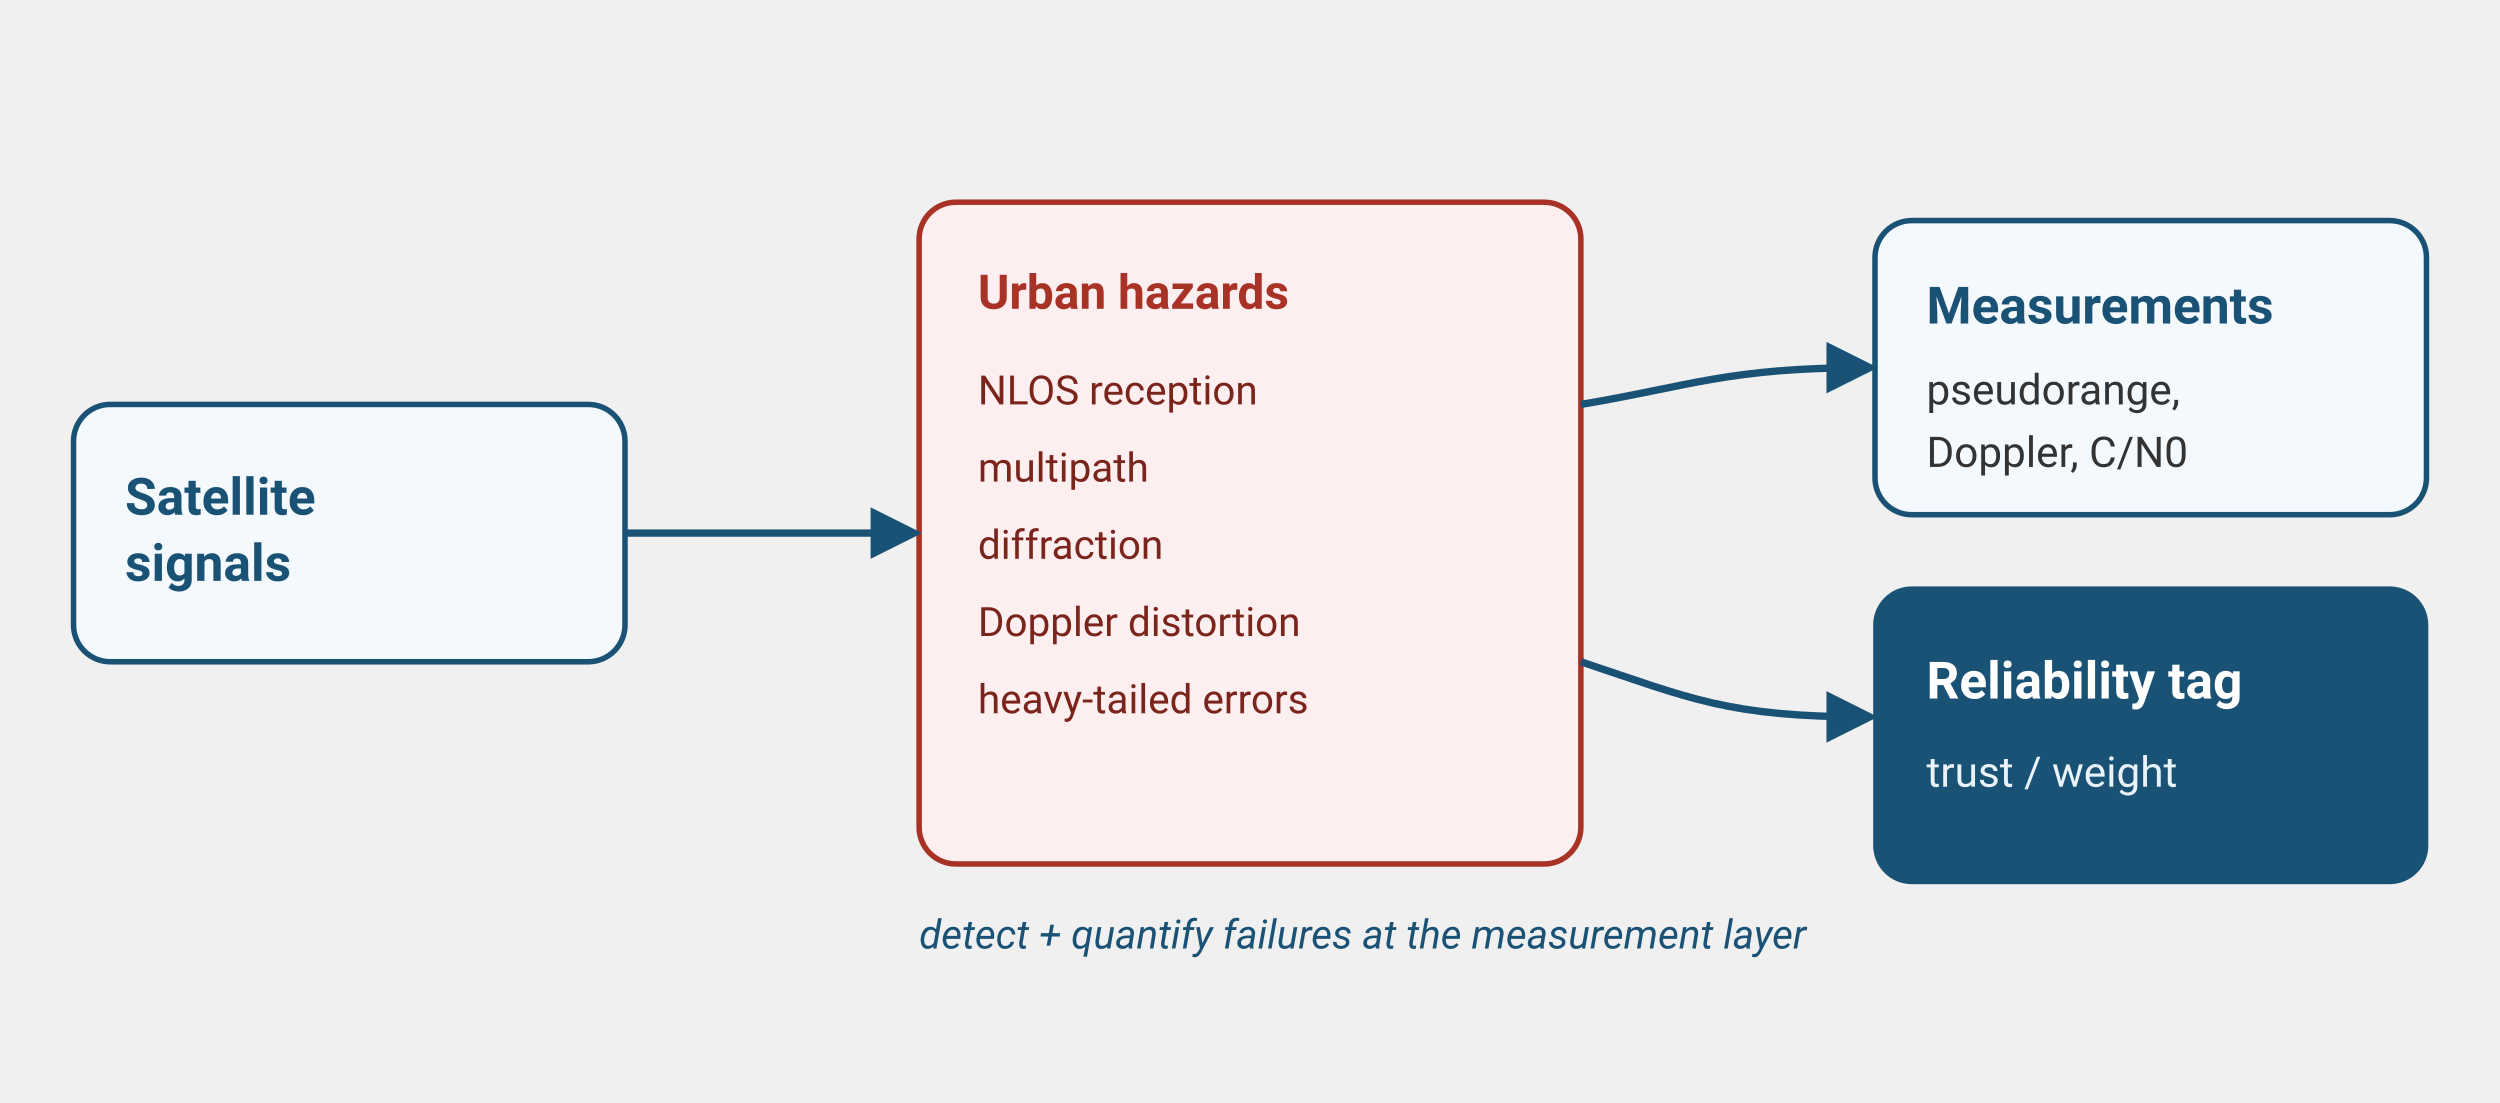
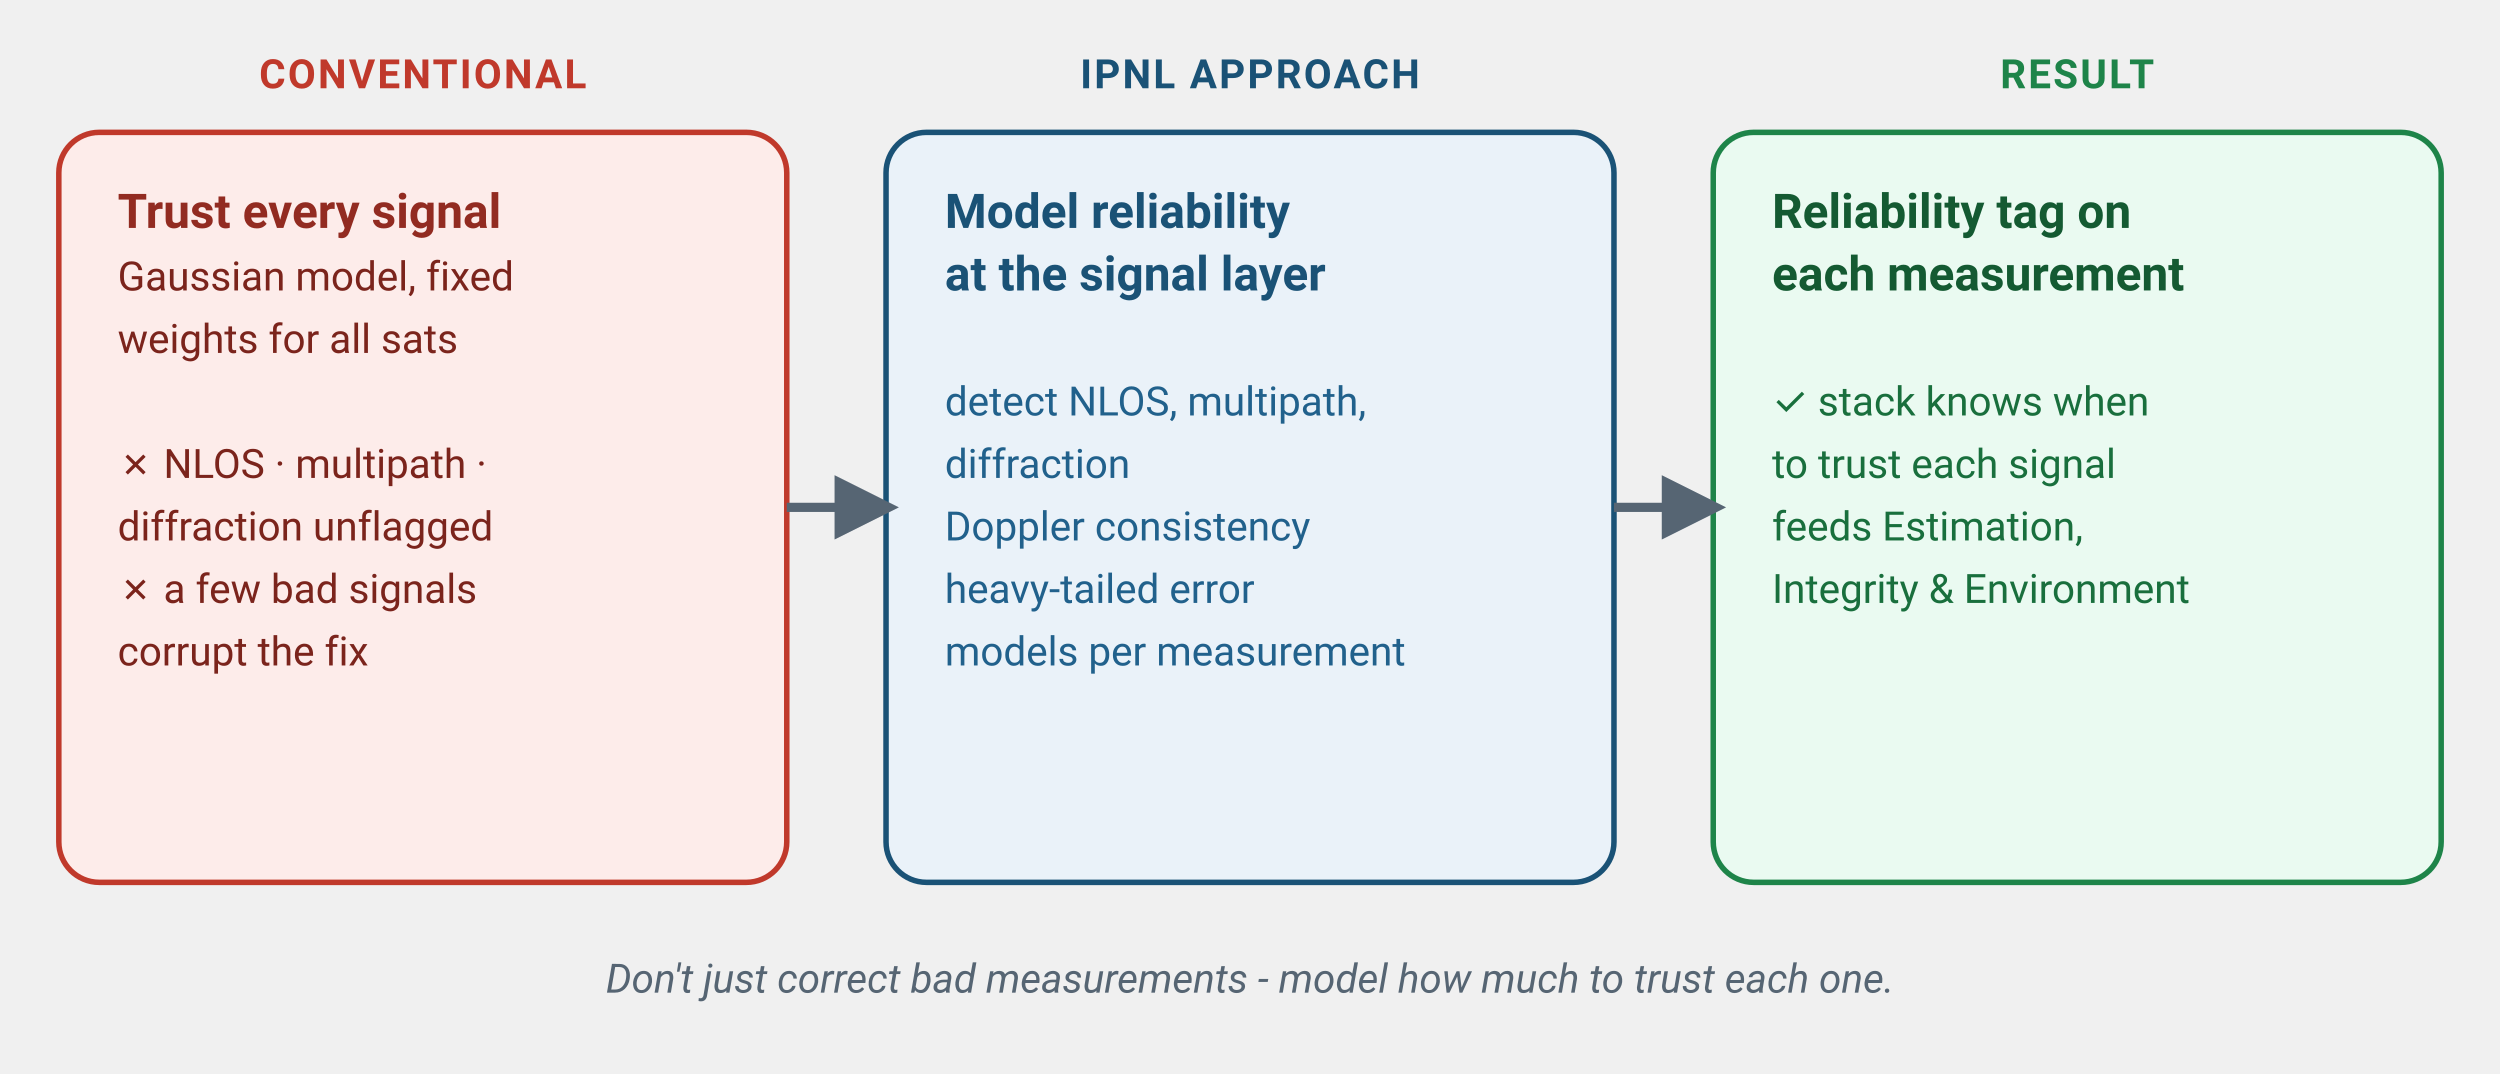
- <svg xmlns="http://www.w3.org/2000/svg" viewBox="0 0 680 300" role="img" aria-label="Urban GNSS reliability: clean satellite signals pass through urban hazards (NLOS, multipath, diffraction) producing degraded measurements that are tagged with reliability before downstream use." font-family="-apple-system, BlinkMacSystemFont, 'Segoe UI', Roboto, Helvetica, Arial, sans-serif">
+ <svg xmlns="http://www.w3.org/2000/svg" viewBox="0 0 680 292" role="img" aria-label="Conventional GNSS trusts every measurement equally so urban NLOS, multipath and diffraction corrupt the fix; IPNL models reliability at the signal layer so each measurement carries a trust tag the rest of the stack can use." font-family="-apple-system, BlinkMacSystemFont, 'Segoe UI', Roboto, Helvetica, Arial, sans-serif">
  <style>
-     .box rect{fill:#f4f9fd;stroke:#1a5276;stroke-width:1.5}
-     .hl rect{fill:#1a5276;stroke:#1a5276}
-     .haz rect{fill:#fdeef0;stroke:#a93226;stroke-width:1.5}
-     .t{fill:#1a5276;font-size:14px;font-weight:700}
-     .s{fill:#333;font-size:11.5px}
-     .w{fill:#fff;font-size:14px;font-weight:700}
-     .ws{fill:#eaf3fa;font-size:11.5px}
-     .ht{fill:#a93226;font-size:13px;font-weight:700}
-     .hs{fill:#7b241c;font-size:11px}
-     .ar{stroke:#1a5276;stroke-width:2;fill:none;marker-end:url(#a)}
-     .lbl{fill:#1a5276;font-size:11px;font-style:italic}
+     .prob rect{fill:#fdecea;stroke:#c0392b;stroke-width:1.5;}
+     .meth rect{fill:#eaf2f9;stroke:#1a5276;stroke-width:1.5;}
+     .out rect{fill:#eafaf1;stroke:#1e8449;stroke-width:1.5;}
+     .hp{fill:#c0392b;} .hm{fill:#1a5276;} .ho{fill:#1e8449;}
+     .hd{font-size:11px;font-weight:700;letter-spacing:.6px;}
+     .pt{fill:#922b21;font-size:13px;font-weight:700;}
+     .ps{fill:#7b241c;font-size:11px;}
+     .mt{fill:#1a5276;font-size:13px;font-weight:700;}
+     .ms{fill:#21618c;font-size:11px;}
+     .ot{fill:#145a32;font-size:13px;font-weight:700;}
+     .os{fill:#196f3d;font-size:11px;}
+     .ar{stroke:#566573;stroke-width:2.5;fill:none;marker-end:url(#ar);}
+     .key{fill:#566573;font-size:11px;font-style:italic;}
  </style>
-   <marker id="a" viewBox="0 0 10 10" refX="8" refY="5" markerWidth="7" markerHeight="7" orient="auto-start-reverse">
-     <path d="M0,0 L10,5 L0,10 z" fill="#1a5276" />
+   <marker id="ar" viewBox="0 0 10 10" refX="8" refY="5" markerWidth="7" markerHeight="7" orient="auto-start-reverse">
+     <path d="M0,0 L10,5 L0,10 z" fill="#566573" />
  </marker>
-   <g class="box">
-     <rect x="20" y="110" width="150" height="70" rx="10" />
-     <text class="t" x="34" y="140">Satellite</text>
-     <text class="t" x="34" y="158">signals</text>
+   <text class="hd hp" x="115" y="24" text-anchor="middle">CONVENTIONAL</text>
+   <text class="hd hm" x="340" y="24" text-anchor="middle">IPNL APPROACH</text>
+   <text class="hd ho" x="565" y="24" text-anchor="middle">RESULT</text>
+   <g class="prob">
+     <rect x="16" y="36" width="198" height="204" rx="11" />
  </g>
-   <g class="haz">
-     <rect x="250" y="55" width="180" height="180" rx="10" />
-     <text class="ht" x="266" y="84">Urban hazards</text>
-     <text class="hs" x="266" y="110">NLOS reception</text>
-     <text class="hs" x="266" y="131">multipath</text>
-     <text class="hs" x="266" y="152">diffraction</text>
-     <text class="hs" x="266" y="173">Doppler distortion</text>
-     <text class="hs" x="266" y="194">heavy-tailed errors</text>
+   <g class="meth">
+     <rect x="241" y="36" width="198" height="204" rx="11" />
  </g>
-   <g class="box">
-     <rect x="510" y="60" width="150" height="80" rx="10" />
-     <text class="t" x="524" y="88">Measurements</text>
-     <text class="s" x="524" y="110">pseudorange,</text>
-     <text class="s" x="524" y="127">Doppler, C/N0</text>
+   <g class="out">
+     <rect x="466" y="36" width="198" height="204" rx="11" />
  </g>
-   <g class="hl">
-     <rect x="510" y="160" width="150" height="80" rx="10" />
-     <text class="w" x="524" y="190">Reliability tag</text>
-     <text class="ws" x="524" y="214">trust / weight</text>
-   </g>
-   <path class="ar" d="M170,145 L248,145" />
-   <path class="ar" d="M430,110 C460,105 470,100 508,100" />
-   <path class="ar" d="M430,180 C460,190 470,195 508,195" />
-   <text class="lbl" x="250" y="258">detect + quantify failures at the measurement layer</text>
+   <path class="ar" d="M214,138 L241,138" />
+   <path class="ar" d="M439,138 L466,138" />
+   <text class="pt" x="32" y="62">Trust every signal</text>
+   <text class="ps" x="32" y="79">Gaussian model, fixed</text>
+   <text class="ps" x="32" y="96">weights for all sats</text>
+   <text class="ps" x="32" y="130">✗ NLOS · multipath ·</text>
+   <text class="ps" x="32" y="147">   diffraction unflagged</text>
+   <text class="ps" x="32" y="164">✗ a few bad signals</text>
+   <text class="ps" x="32" y="181">   corrupt the fix</text>
+   <text class="mt" x="257" y="62">Model reliability</text>
+   <text class="mt" x="257" y="79">at the signal layer</text>
+   <text class="ms" x="257" y="113">detect NLOS, multipath,</text>
+   <text class="ms" x="257" y="130">diffraction</text>
+   <text class="ms" x="257" y="147">Doppler consistency</text>
+   <text class="ms" x="257" y="164">heavy-tailed error</text>
+   <text class="ms" x="257" y="181">models per measurement</text>
+   <text class="ot" x="482" y="62">Reliability tag on</text>
+   <text class="ot" x="482" y="79">each measurement</text>
+   <text class="os" x="482" y="113">✓ stack knows when</text>
+   <text class="os" x="482" y="130">   to trust each signal</text>
+   <text class="os" x="482" y="147">feeds Estimation,</text>
+   <text class="os" x="482" y="164">Integrity &amp; Environment</text>
+   <text class="key" x="340" y="270" text-anchor="middle">Don't just correct bad measurements - model how much to trust each one.</text>
</svg>
